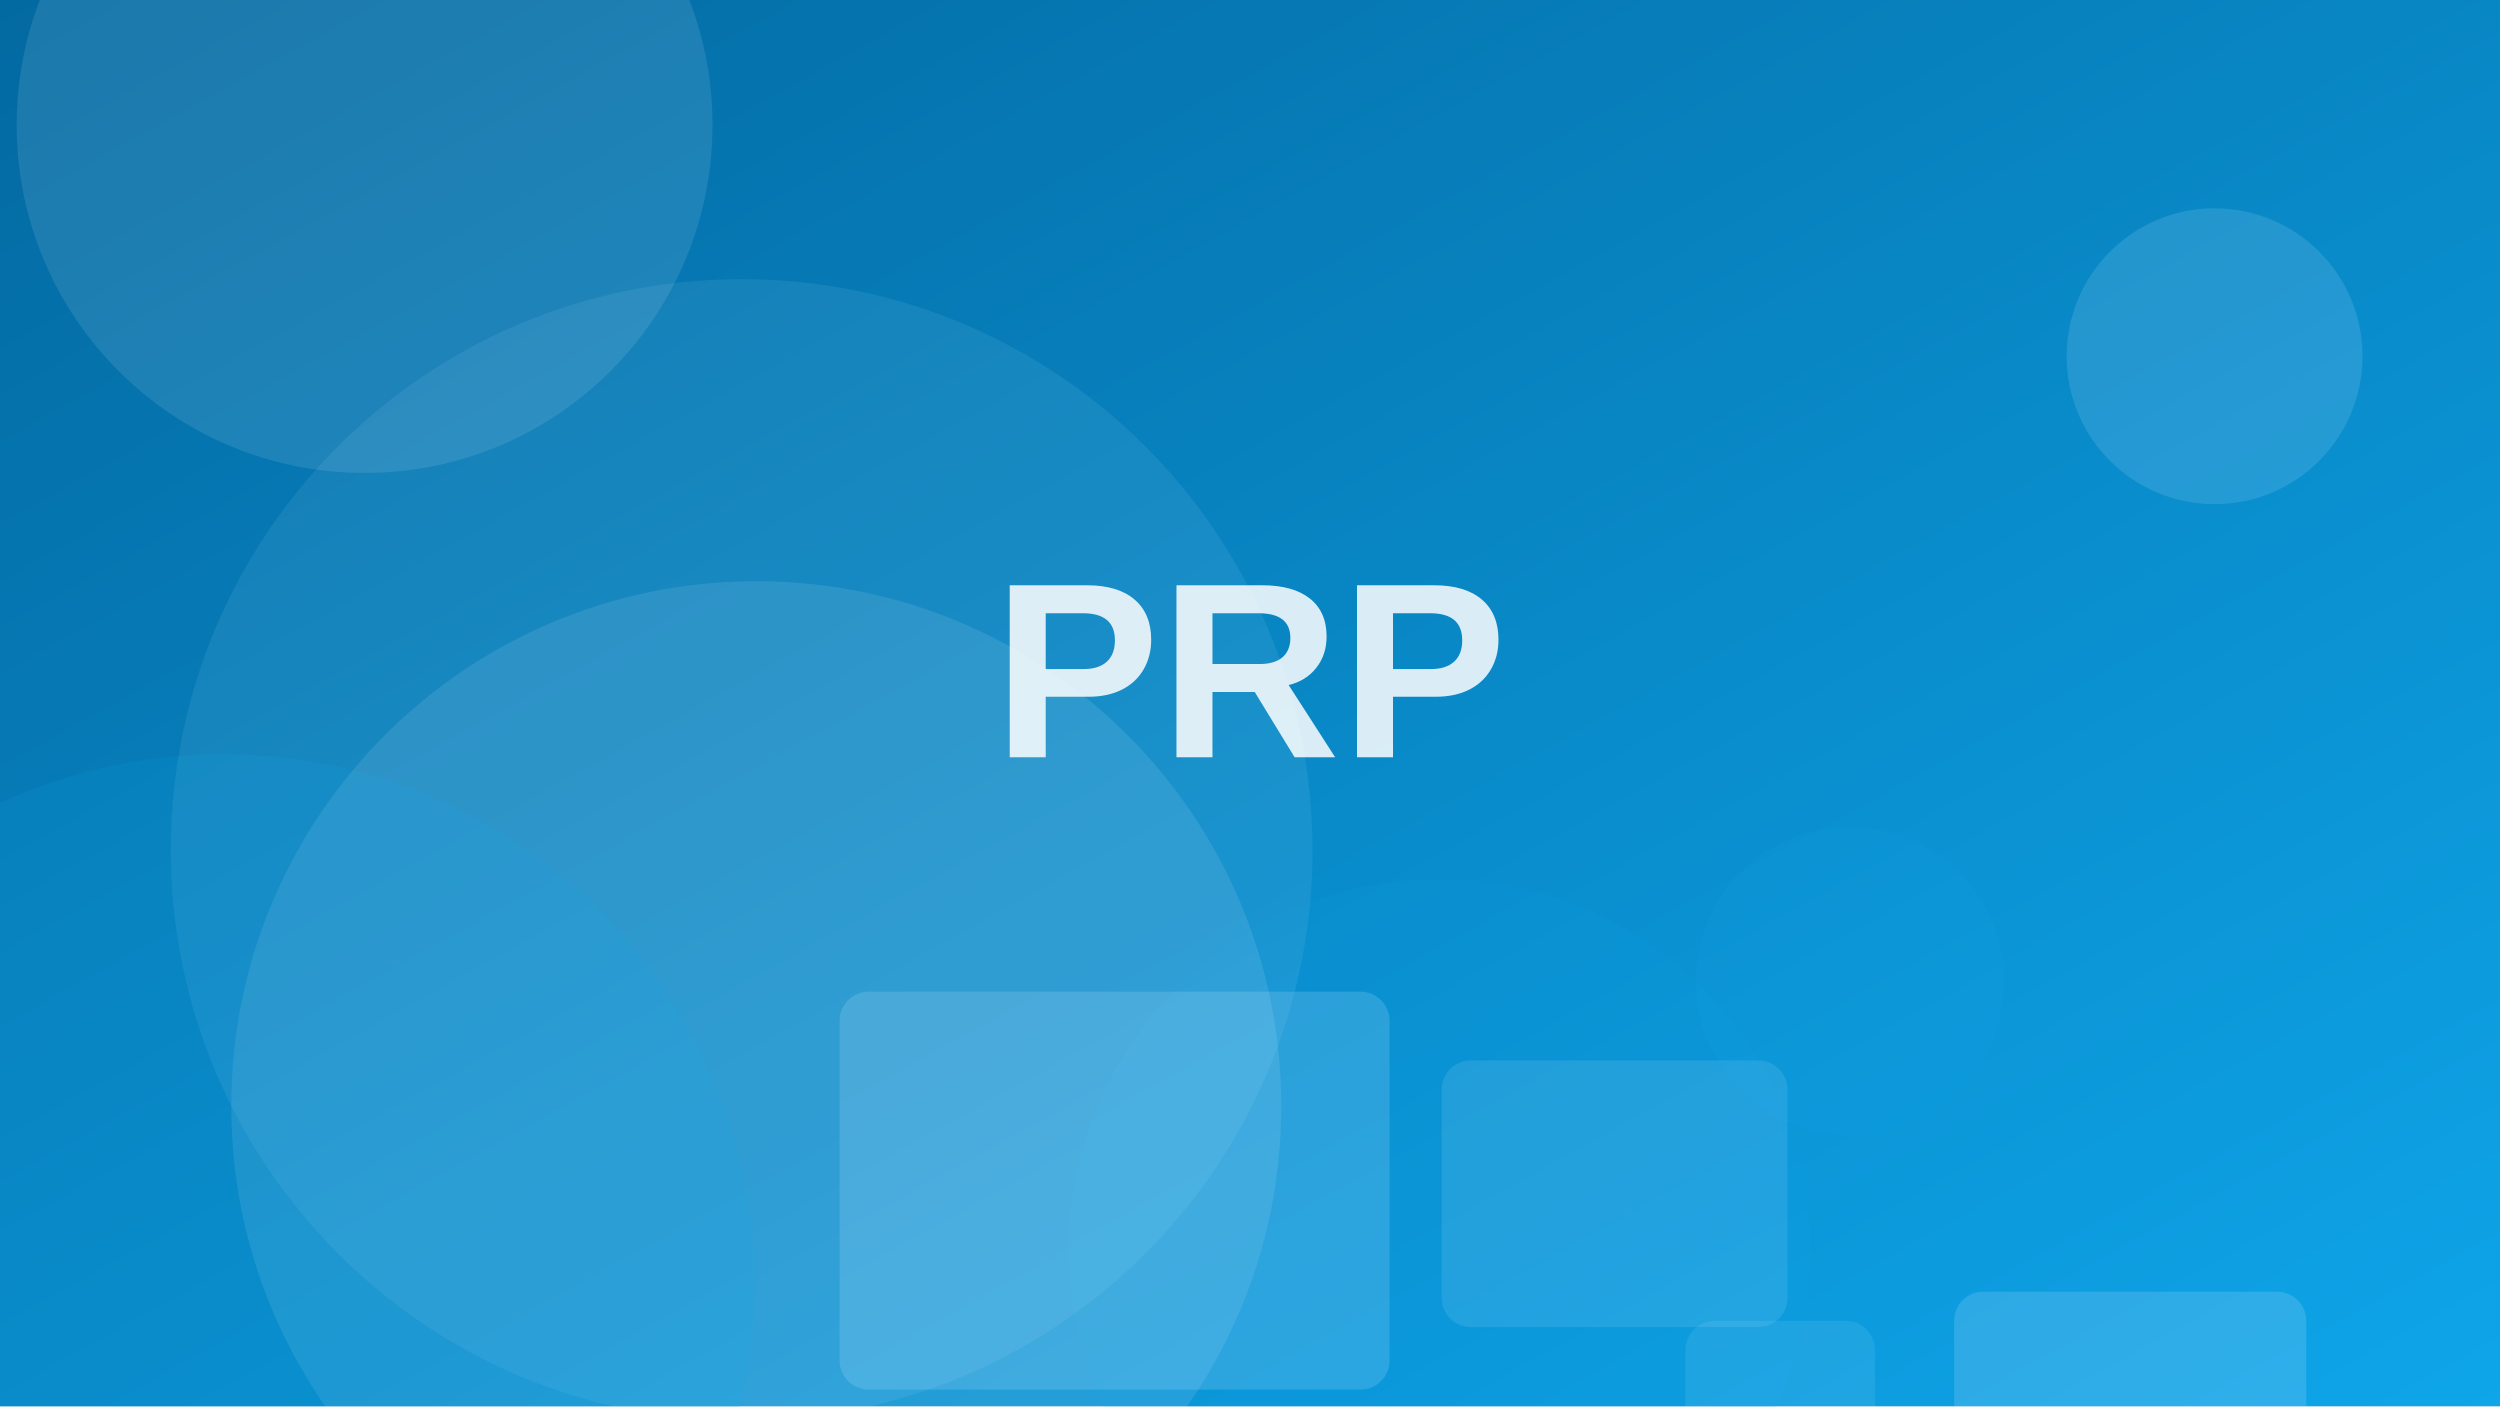
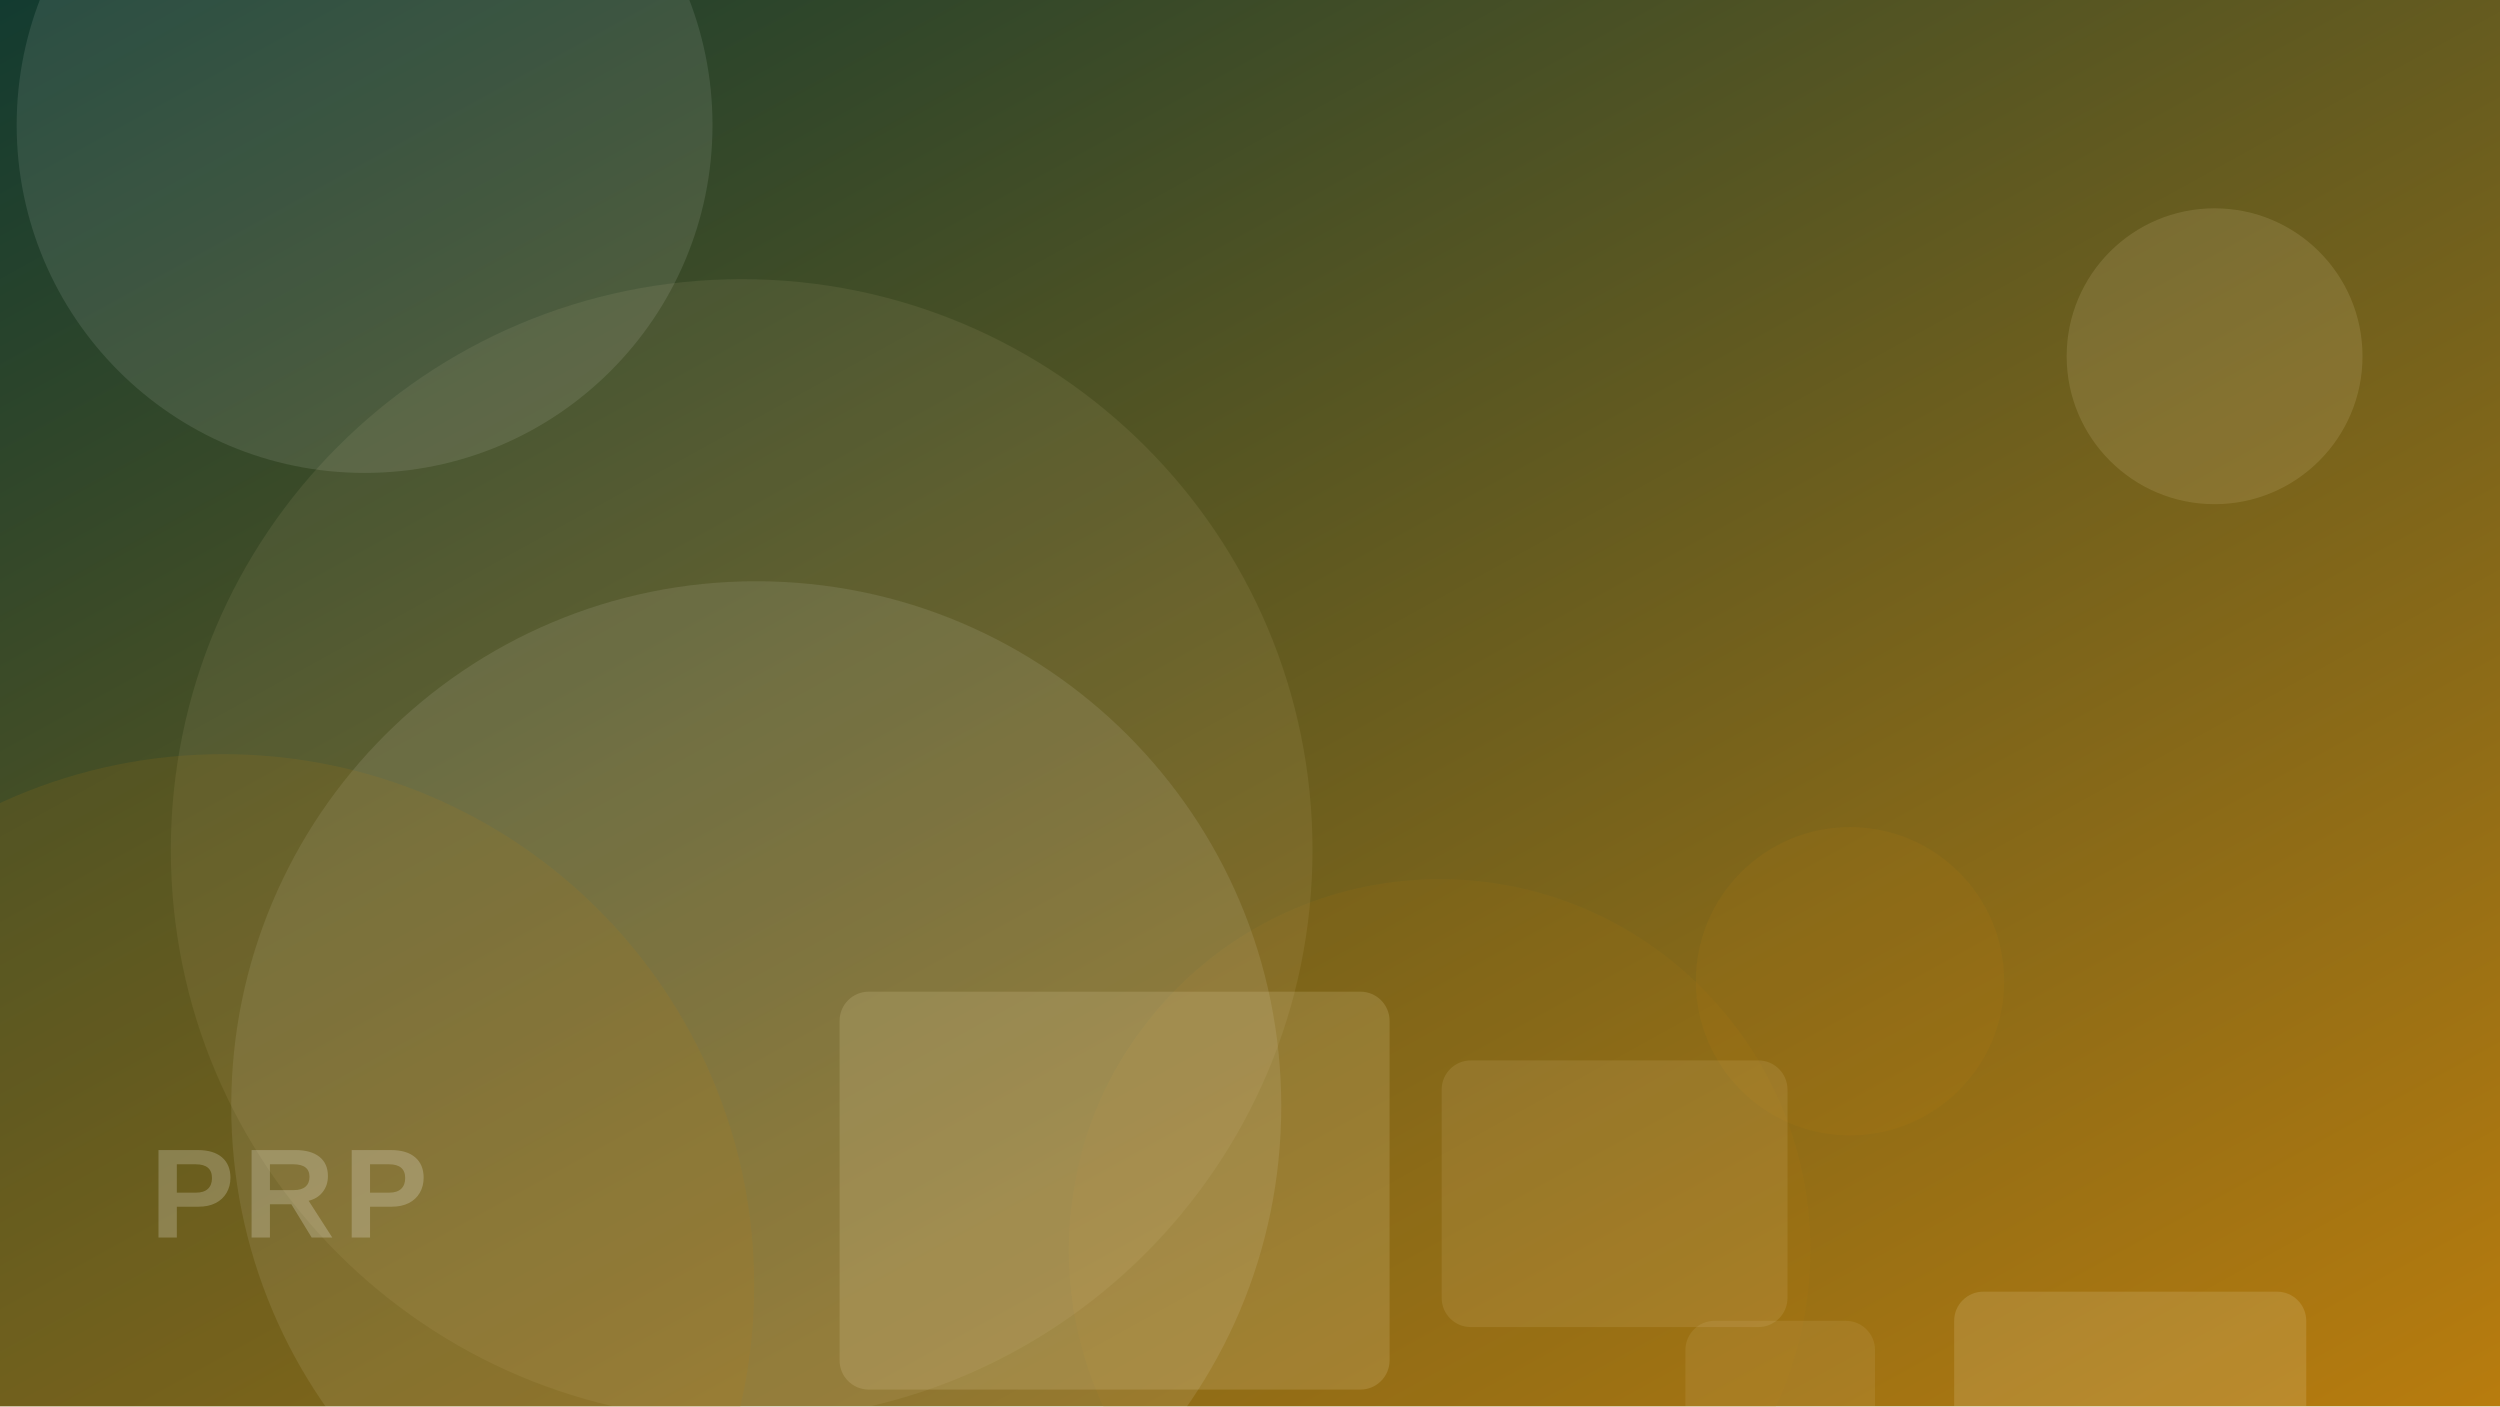
<svg xmlns="http://www.w3.org/2000/svg" viewBox="0 0 1200 675" width="1200" height="675" role="img" aria-label="Pertemuan Rutin PKK dan Arisan Ibu-Ibu">
  <defs>
    <linearGradient id="g" x1="0" y1="0" x2="1" y2="1">
-       <stop offset="0%" stop-color="#0369a1" />
-       <stop offset="100%" stop-color="#0ea5e9" />
+       <stop offset="0%" stop-color="#133b30" />
+       <stop offset="100%" stop-color="#b87c0e" />
    </linearGradient>
  </defs>
  <rect width="1200" height="675" fill="url(#g)" />
-   <circle cx="691" cy="600" r="178" fill="#0ea5e9" opacity="0.10" />
-   <circle cx="1063" cy="171" r="71" fill="#bae6fd" opacity="0.15" />
+   <circle cx="691" cy="600" r="178" fill="#b87c0e" opacity="0.10" />
+   <circle cx="1063" cy="171" r="71" fill="#e6d3a3" opacity="0.15" />
  <circle cx="363" cy="531" r="252" fill="#ffffff" opacity="0.10" />
-   <circle cx="888" cy="471" r="74" fill="#0ea5e9" opacity="0.13" />
-   <circle cx="356" cy="408" r="274" fill="#bae6fd" opacity="0.09" />
+   <circle cx="888" cy="471" r="74" fill="#b87c0e" opacity="0.13" />
+   <circle cx="356" cy="408" r="274" fill="#e6d3a3" opacity="0.09" />
  <circle cx="175" cy="60" r="167" fill="#ffffff" opacity="0.10" />
-   <circle cx="107" cy="617" r="255" fill="#0ea5e9" opacity="0.14" />
-   <rect x="938" y="620" width="169" height="172" rx="14" fill="#bae6fd" opacity="0.19" />
-   <rect x="692" y="509" width="166" height="128" rx="14" fill="#bae6fd" opacity="0.13" />
-   <rect x="809" y="634" width="91" height="243" rx="14" fill="#bae6fd" opacity="0.11" />
-   <rect x="403" y="476" width="264" height="191" rx="14" fill="#bae6fd" opacity="0.19" />
-   <text x="600" y="363.5" text-anchor="middle" font-family="Segoe UI, Arial, sans-serif" font-size="120" font-weight="700" fill="#ffffff" opacity="0.85">PRP</text>
+   <circle cx="107" cy="617" r="255" fill="#b87c0e" opacity="0.14" />
+   <rect x="938" y="620" width="169" height="172" rx="14" fill="#e6d3a3" opacity="0.19" />
+   <rect x="692" y="509" width="166" height="128" rx="14" fill="#e6d3a3" opacity="0.13" />
+   <rect x="809" y="634" width="91" height="243" rx="14" fill="#e6d3a3" opacity="0.11" />
+   <rect x="403" y="476" width="264" height="191" rx="14" fill="#e6d3a3" opacity="0.19" />
+   <text x="72" y="594" font-family="Segoe UI, Arial, sans-serif" font-size="61" font-weight="700" letter-spacing="4" fill="#ffffff" opacity="0.22">PRP</text>
</svg>
